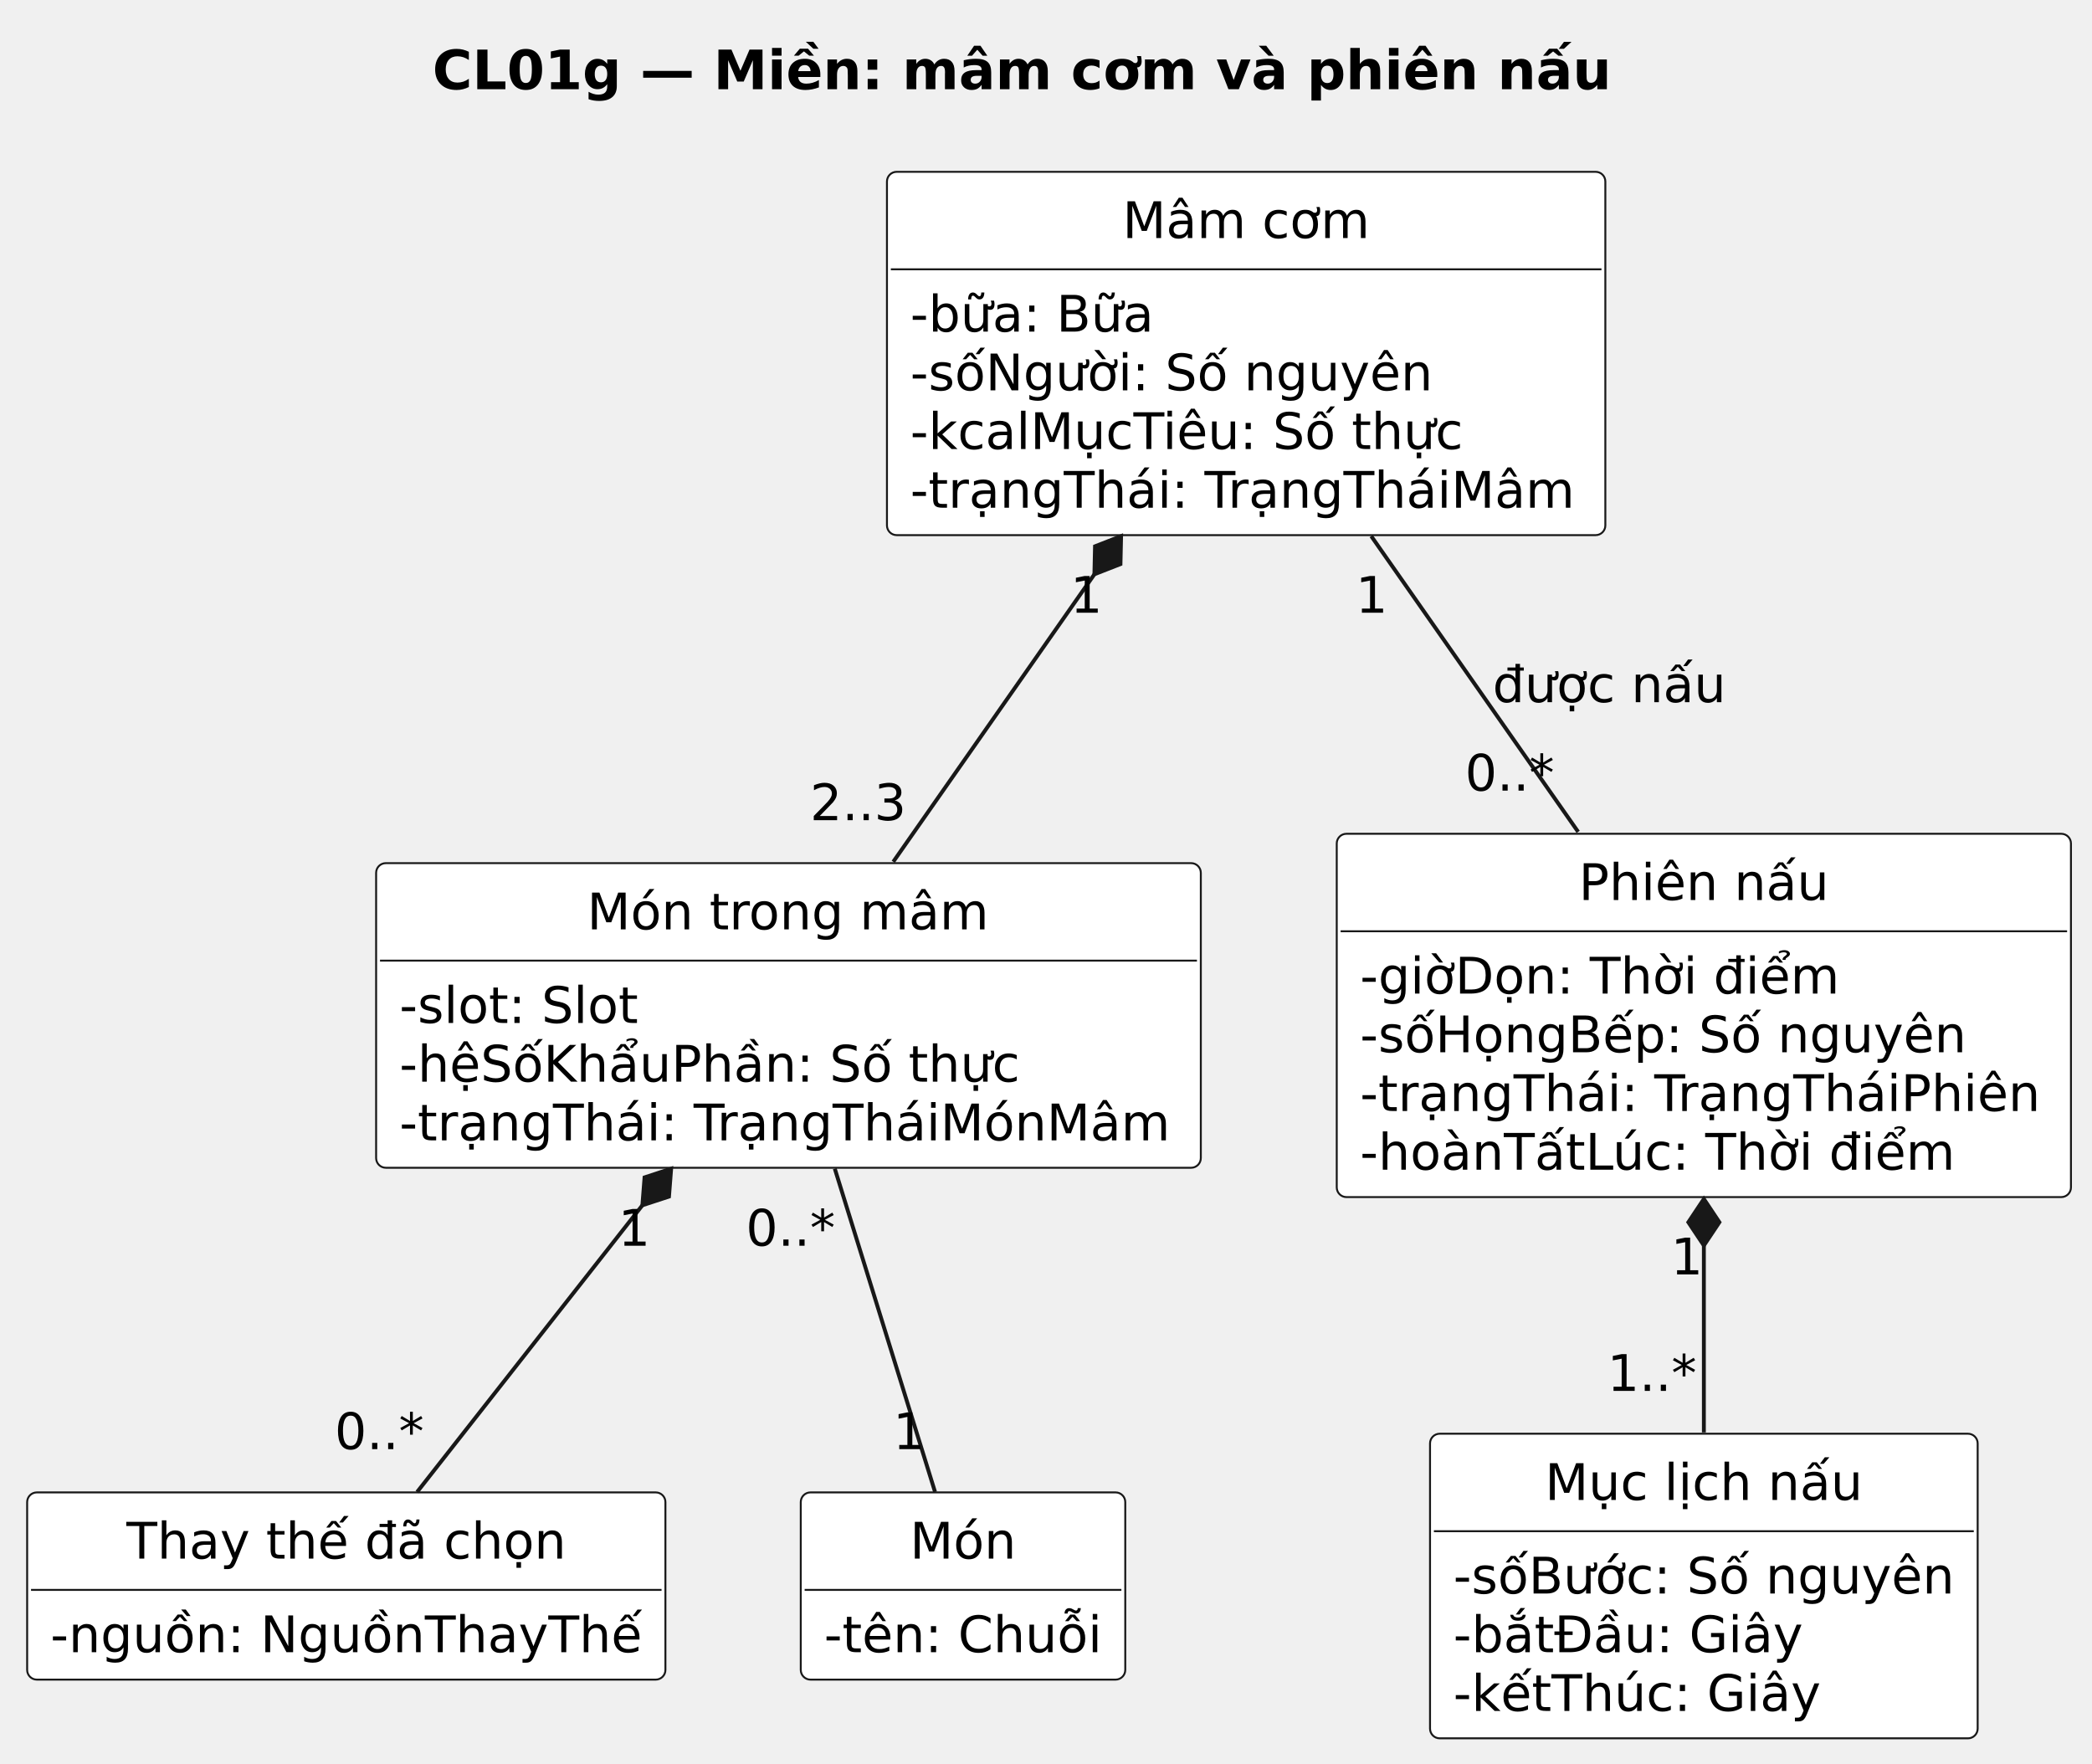
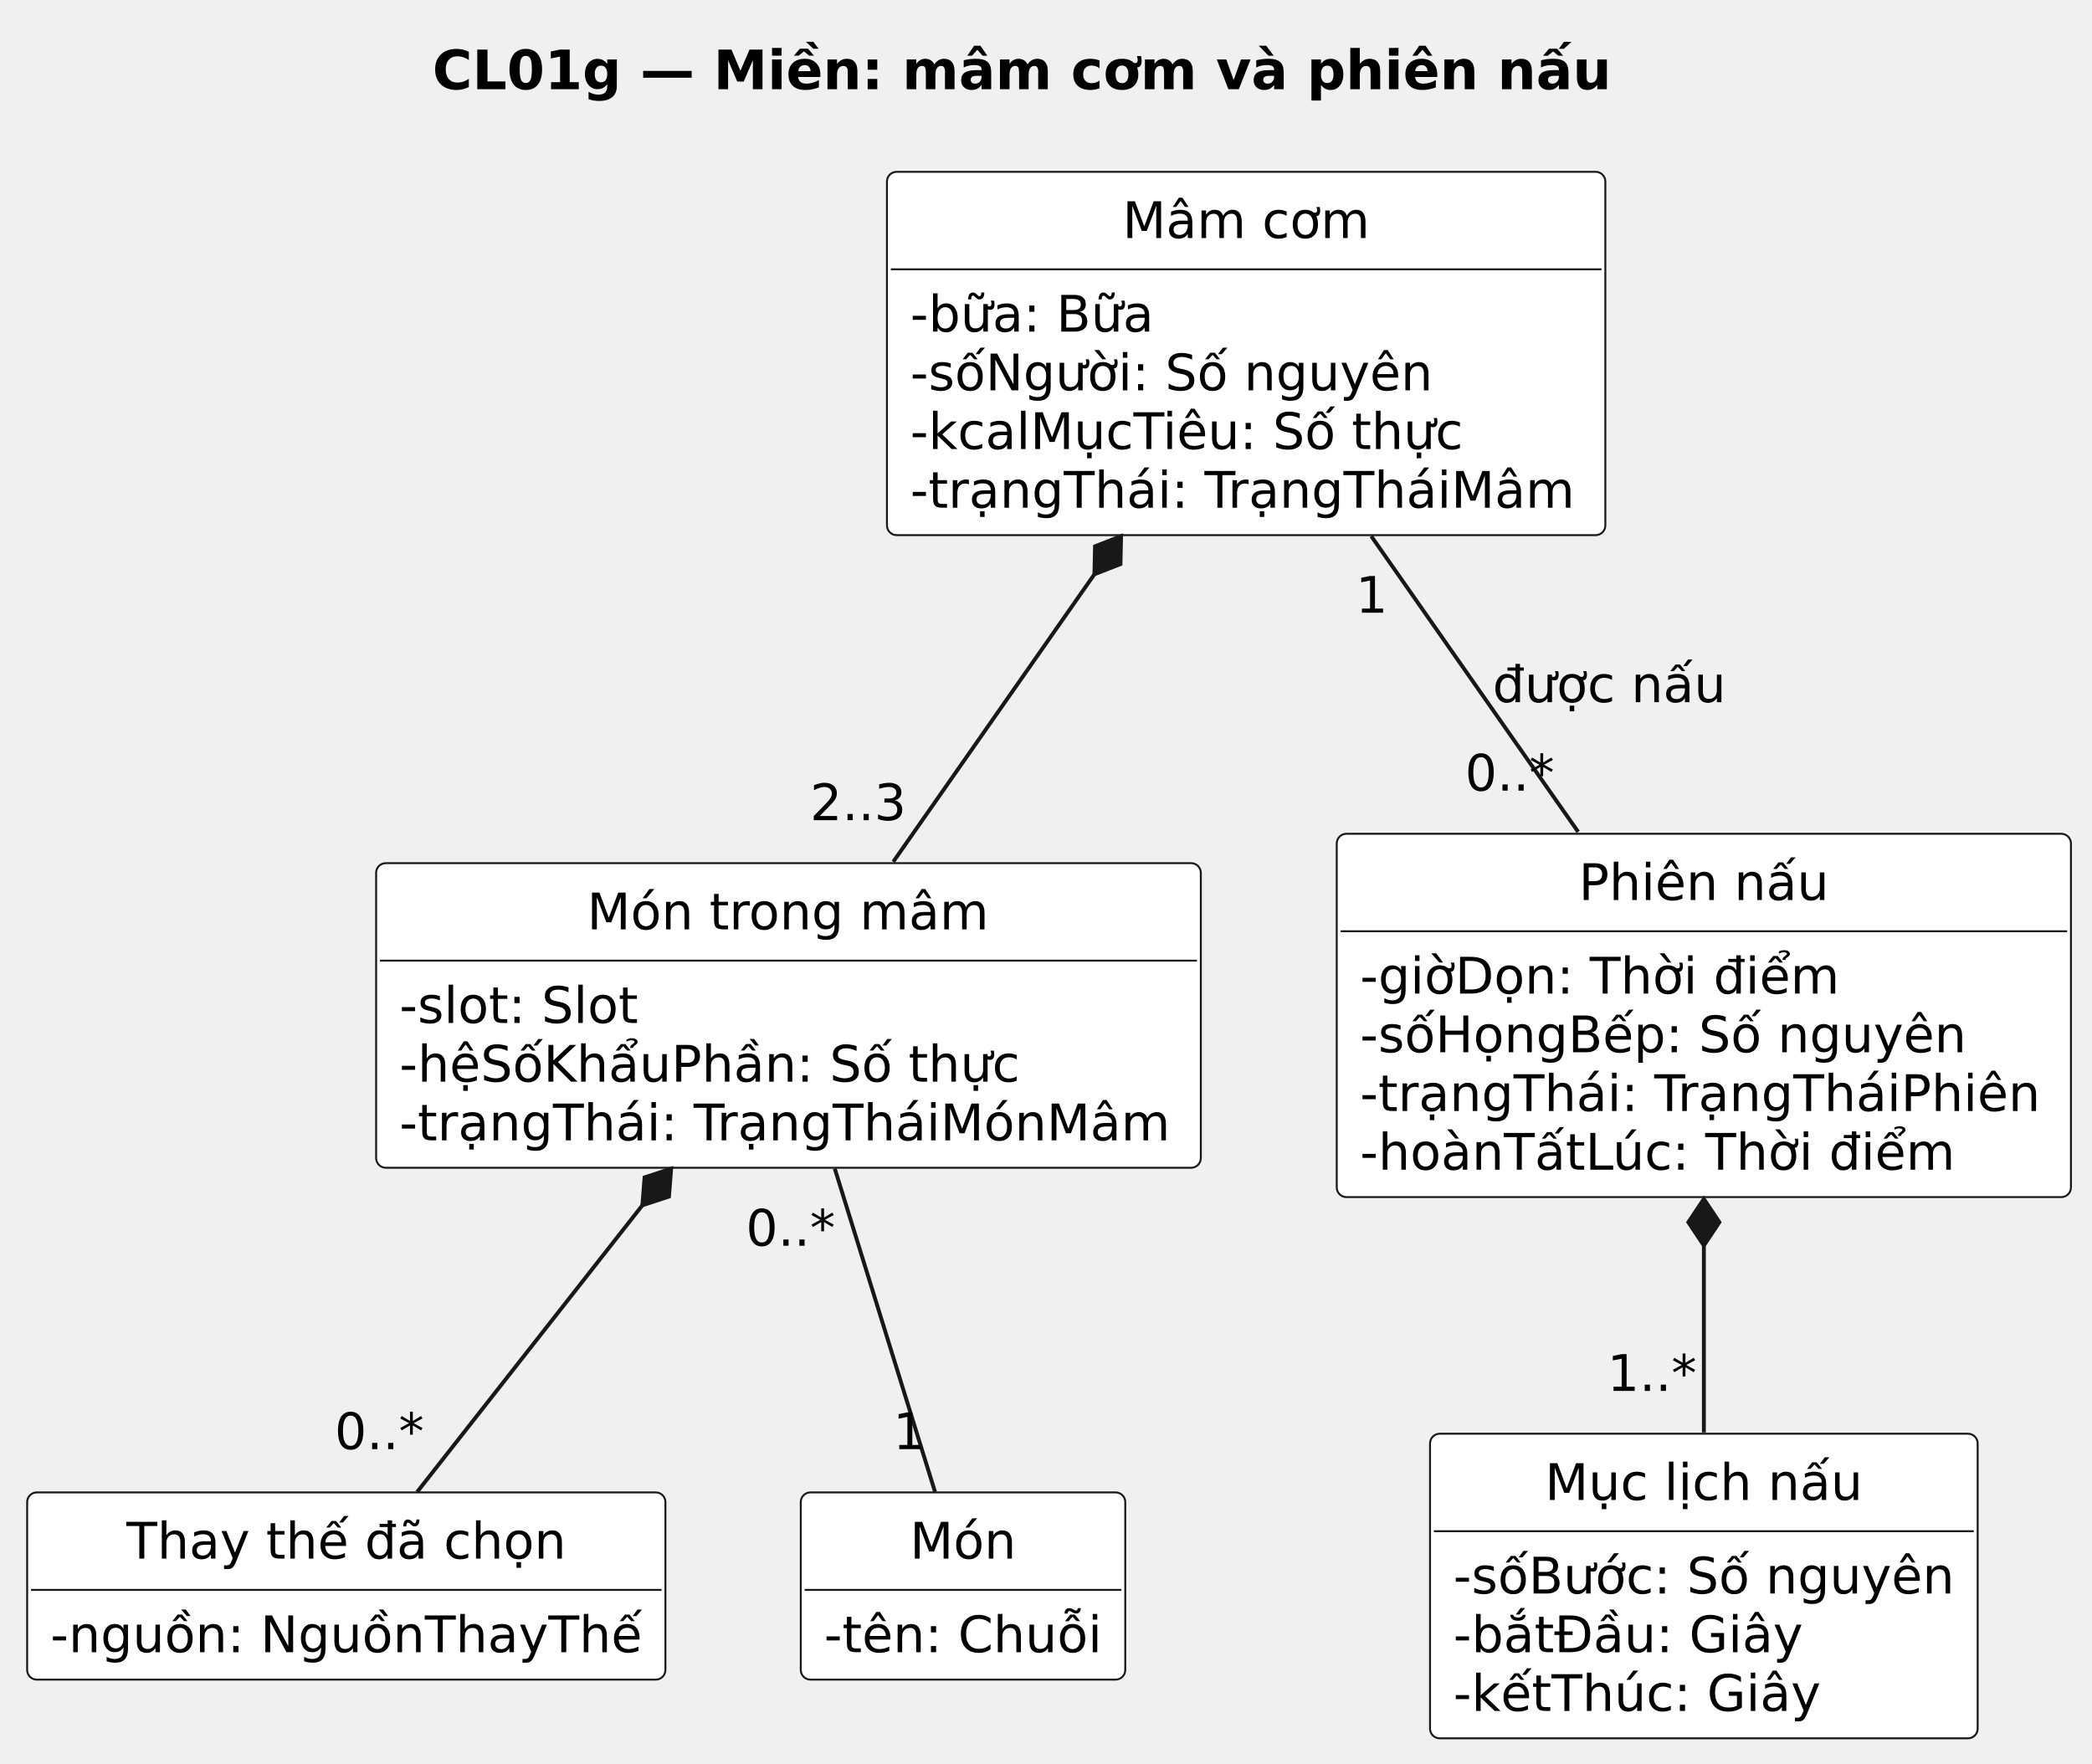
<svg xmlns="http://www.w3.org/2000/svg" contentStyleType="text/css" height="521.354px" preserveAspectRatio="none" style="width:618px;height:521px;background:#FFFFFF;" version="1.1" viewBox="0 0 618 521" width="618.75px" zoomAndPan="magnify">
  <defs />
  <g>
    <text fill="#000000" font-family="DejaVu Sans" font-size="16.042" font-weight="bold" lengthAdjust="spacing" textLength="348.264" x="127.749" y="26.349">CL01g — Miền: mâm cơm và phiên nấu</text>
    <g id="elem_MAM">
      <rect codeLine="13" fill="#FFFFFF" height="107.323" id="MAM" rx="2.865" ry="2.865" style="stroke:#181818;stroke-width:0.573;" width="212.218" x="262.018" y="50.757" />
      <text fill="#000000" font-family="DejaVu Sans" font-size="14.896" lengthAdjust="spacing" textLength="73.039" x="331.607" y="70.313">Mâm cơm</text>
      <line style="stroke:#181818;stroke-width:0.573;" x1="263.163" x2="473.09" y1="79.555" y2="79.555" />
      <text fill="#000000" font-family="DejaVu Sans" font-size="14.896" lengthAdjust="spacing" textLength="71.941" x="268.893" y="97.965">-bữa: Bữa</text>
      <text fill="#000000" font-family="DejaVu Sans" font-size="14.896" lengthAdjust="spacing" textLength="154.355" x="268.893" y="115.305">-sốNgười: Số nguyên</text>
      <text fill="#000000" font-family="DejaVu Sans" font-size="14.896" lengthAdjust="spacing" textLength="163.752" x="268.893" y="132.644">-kcalMụcTiêu: Số thực</text>
      <text fill="#000000" font-family="DejaVu Sans" font-size="14.896" lengthAdjust="spacing" textLength="198.468" x="268.893" y="149.984">-trạngThái: TrạngTháiMâm</text>
    </g>
    <g id="elem_MTM">
      <rect codeLine="19" fill="#FFFFFF" height="89.984" id="MTM" rx="2.865" ry="2.865" style="stroke:#181818;stroke-width:0.573;" width="243.624" x="111.112" y="254.979" />
      <text fill="#000000" font-family="DejaVu Sans" font-size="14.896" lengthAdjust="spacing" textLength="118.999" x="173.424" y="274.534">Món trong mâm</text>
      <line style="stroke:#181818;stroke-width:0.573;" x1="112.257" x2="353.59" y1="283.777" y2="283.777" />
      <text fill="#000000" font-family="DejaVu Sans" font-size="14.896" lengthAdjust="spacing" textLength="70.53" x="117.987" y="302.187">-slot: Slot</text>
      <text fill="#000000" font-family="DejaVu Sans" font-size="14.896" lengthAdjust="spacing" textLength="183.289" x="117.987" y="319.526">-hệSốKhẩuPhần: Số thực</text>
      <text fill="#000000" font-family="DejaVu Sans" font-size="14.896" lengthAdjust="spacing" textLength="229.874" x="117.987" y="336.866">-trạngThái: TrạngTháiMónMâm</text>
    </g>
    <g id="elem_TTDC">
      <rect codeLine="24" fill="#FFFFFF" height="55.304" id="TTDC" rx="2.865" ry="2.865" style="stroke:#181818;stroke-width:0.573;" width="188.551" x="8.021" y="440.867" />
      <text fill="#000000" font-family="DejaVu Sans" font-size="14.896" lengthAdjust="spacing" textLength="129.902" x="37.345" y="460.423">Thay thế đã chọn</text>
      <line style="stroke:#181818;stroke-width:0.573;" x1="9.167" x2="195.426" y1="469.665" y2="469.665" />
      <text fill="#000000" font-family="DejaVu Sans" font-size="14.896" lengthAdjust="spacing" textLength="174.801" x="14.896" y="488.075">-nguồn: NguồnThayThế</text>
    </g>
    <g id="elem_PN">
      <rect codeLine="27" fill="#FFFFFF" height="107.323" id="PN" rx="2.865" ry="2.865" style="stroke:#181818;stroke-width:0.573;" width="216.895" x="394.889" y="246.305" />
      <text fill="#000000" font-family="DejaVu Sans" font-size="14.896" lengthAdjust="spacing" textLength="73.912" x="466.38" y="265.861">Phiên nấu</text>
      <line style="stroke:#181818;stroke-width:0.573;" x1="396.034" x2="610.638" y1="275.103" y2="275.103" />
      <text fill="#000000" font-family="DejaVu Sans" font-size="14.896" lengthAdjust="spacing" textLength="141.656" x="401.764" y="293.513">-giờDọn: Thời điểm</text>
      <text fill="#000000" font-family="DejaVu Sans" font-size="14.896" lengthAdjust="spacing" textLength="179.114" x="401.764" y="310.852">-sốHọngBếp: Số nguyên</text>
      <text fill="#000000" font-family="DejaVu Sans" font-size="14.896" lengthAdjust="spacing" textLength="203.145" x="401.764" y="328.192">-trạngThái: TrạngTháiPhiên</text>
      <text fill="#000000" font-family="DejaVu Sans" font-size="14.896" lengthAdjust="spacing" textLength="176.044" x="401.764" y="345.532">-hoànTấtLúc: Thời điểm</text>
    </g>
    <g id="elem_ML">
      <rect codeLine="33" fill="#FFFFFF" height="89.984" id="ML" rx="2.865" ry="2.865" style="stroke:#181818;stroke-width:0.573;" width="161.777" x="422.446" y="423.531" />
      <text fill="#000000" font-family="DejaVu Sans" font-size="14.896" lengthAdjust="spacing" textLength="93.87" x="456.399" y="443.087">Mục lịch nấu</text>
      <line style="stroke:#181818;stroke-width:0.573;" x1="423.592" x2="583.077" y1="452.329" y2="452.329" />
      <text fill="#000000" font-family="DejaVu Sans" font-size="14.896" lengthAdjust="spacing" textLength="148.027" x="429.321" y="470.739">-sốBước: Số nguyên</text>
      <text fill="#000000" font-family="DejaVu Sans" font-size="14.896" lengthAdjust="spacing" textLength="103.289" x="429.321" y="488.079">-bắtĐầu: Giây</text>
      <text fill="#000000" font-family="DejaVu Sans" font-size="14.896" lengthAdjust="spacing" textLength="108.555" x="429.321" y="505.418">-kếtThúc: Giây</text>
    </g>
    <g id="elem_MON">
      <rect codeLine="38" fill="#FFFFFF" height="55.304" id="MON" rx="2.865" ry="2.865" style="stroke:#181818;stroke-width:0.573;" width="95.859" x="236.557" y="440.867" />
      <text fill="#000000" font-family="DejaVu Sans" font-size="14.896" lengthAdjust="spacing" textLength="31.406" x="268.784" y="460.423">Món</text>
      <line style="stroke:#181818;stroke-width:0.573;" x1="237.703" x2="331.27" y1="469.665" y2="469.665" />
      <text fill="#000000" font-family="DejaVu Sans" font-size="14.896" lengthAdjust="spacing" textLength="82.109" x="243.432" y="488.075">-tên: Chuỗi</text>
    </g>
    <g id="link_MAM_MTM">
      <path codeLine="42" d="M323.3,169.642 C302.194,199.823 283.903,225.955 263.874,254.578 " fill="none" id="MAM-backto-MTM" style="stroke:#181818;stroke-width:1.146;" />
      <polygon fill="#181818" points="331.18,158.374,323.484,161.381,323.3,169.642,330.996,166.634,331.18,158.374" style="stroke:#181818;stroke-width:1.146;" />
-       <text fill="#000000" font-family="DejaVu Sans" font-size="14.896" lengthAdjust="spacing" textLength="9.477" x="316.195" y="181.007">1</text>
      <text fill="#000000" font-family="DejaVu Sans" font-size="14.896" lengthAdjust="spacing" textLength="28.424" x="239.299" y="242.288">2..3</text>
    </g>
    <g id="link_MTM_MON">
      <path codeLine="43" d="M246.606,345.236 C256.036,375.635 268.251,415.04 276.226,440.741 " fill="none" id="MTM-MON" style="stroke:#181818;stroke-width:1.146;" />
      <text fill="#000000" font-family="DejaVu Sans" font-size="14.896" lengthAdjust="spacing" textLength="26.395" x="220.339" y="367.996">0..*</text>
      <text fill="#000000" font-family="DejaVu Sans" font-size="14.896" lengthAdjust="spacing" textLength="9.477" x="263.808" y="428.079">1</text>
    </g>
    <g id="link_MTM_TTDC">
      <path codeLine="44" d="M189.767,356.047 C165.877,386.446 143.424,415.04 123.223,440.741 " fill="none" id="MTM-backto-TTDC" style="stroke:#181818;stroke-width:1.146;" />
      <polygon fill="#181818" points="198.263,345.236,190.412,347.809,189.767,356.047,197.619,353.474,198.263,345.236" style="stroke:#181818;stroke-width:1.146;" />
-       <text fill="#000000" font-family="DejaVu Sans" font-size="14.896" lengthAdjust="spacing" textLength="9.477" x="182.623" y="367.996">1</text>
      <text fill="#000000" font-family="DejaVu Sans" font-size="14.896" lengthAdjust="spacing" textLength="26.395" x="98.86" y="428.079">0..*</text>
    </g>
    <g id="link_MAM_PN">
      <path codeLine="45" d="M405.075,158.374 C424.073,185.53 447.173,218.553 466.205,245.743 " fill="none" id="MAM-PN" style="stroke:#181818;stroke-width:1.146;" />
      <text fill="#000000" font-family="DejaVu Sans" font-size="14.896" lengthAdjust="spacing" textLength="68.944" x="440.928" y="207.423">được nấu</text>
      <text fill="#000000" font-family="DejaVu Sans" font-size="14.896" lengthAdjust="spacing" textLength="9.477" x="400.481" y="181.007">1</text>
      <text fill="#000000" font-family="DejaVu Sans" font-size="14.896" lengthAdjust="spacing" textLength="26.395" x="432.779" y="233.56">0..*</text>
    </g>
    <g id="link_PN_ML">
      <path codeLine="46" d="M503.342,367.935 C503.342,390.164 503.342,401.978 503.342,423.164 " fill="none" id="PN-backto-ML" style="stroke:#181818;stroke-width:1.146;" />
      <polygon fill="#181818" points="503.342,354.185,498.758,361.06,503.342,367.935,507.925,361.06,503.342,354.185" style="stroke:#181818;stroke-width:1.146;" />
-       <text fill="#000000" font-family="DejaVu Sans" font-size="14.896" lengthAdjust="spacing" textLength="9.477" x="493.581" y="376.462">1</text>
      <text fill="#000000" font-family="DejaVu Sans" font-size="14.896" lengthAdjust="spacing" textLength="26.395" x="474.81" y="410.88">1..*</text>
    </g>
  </g>
</svg>
